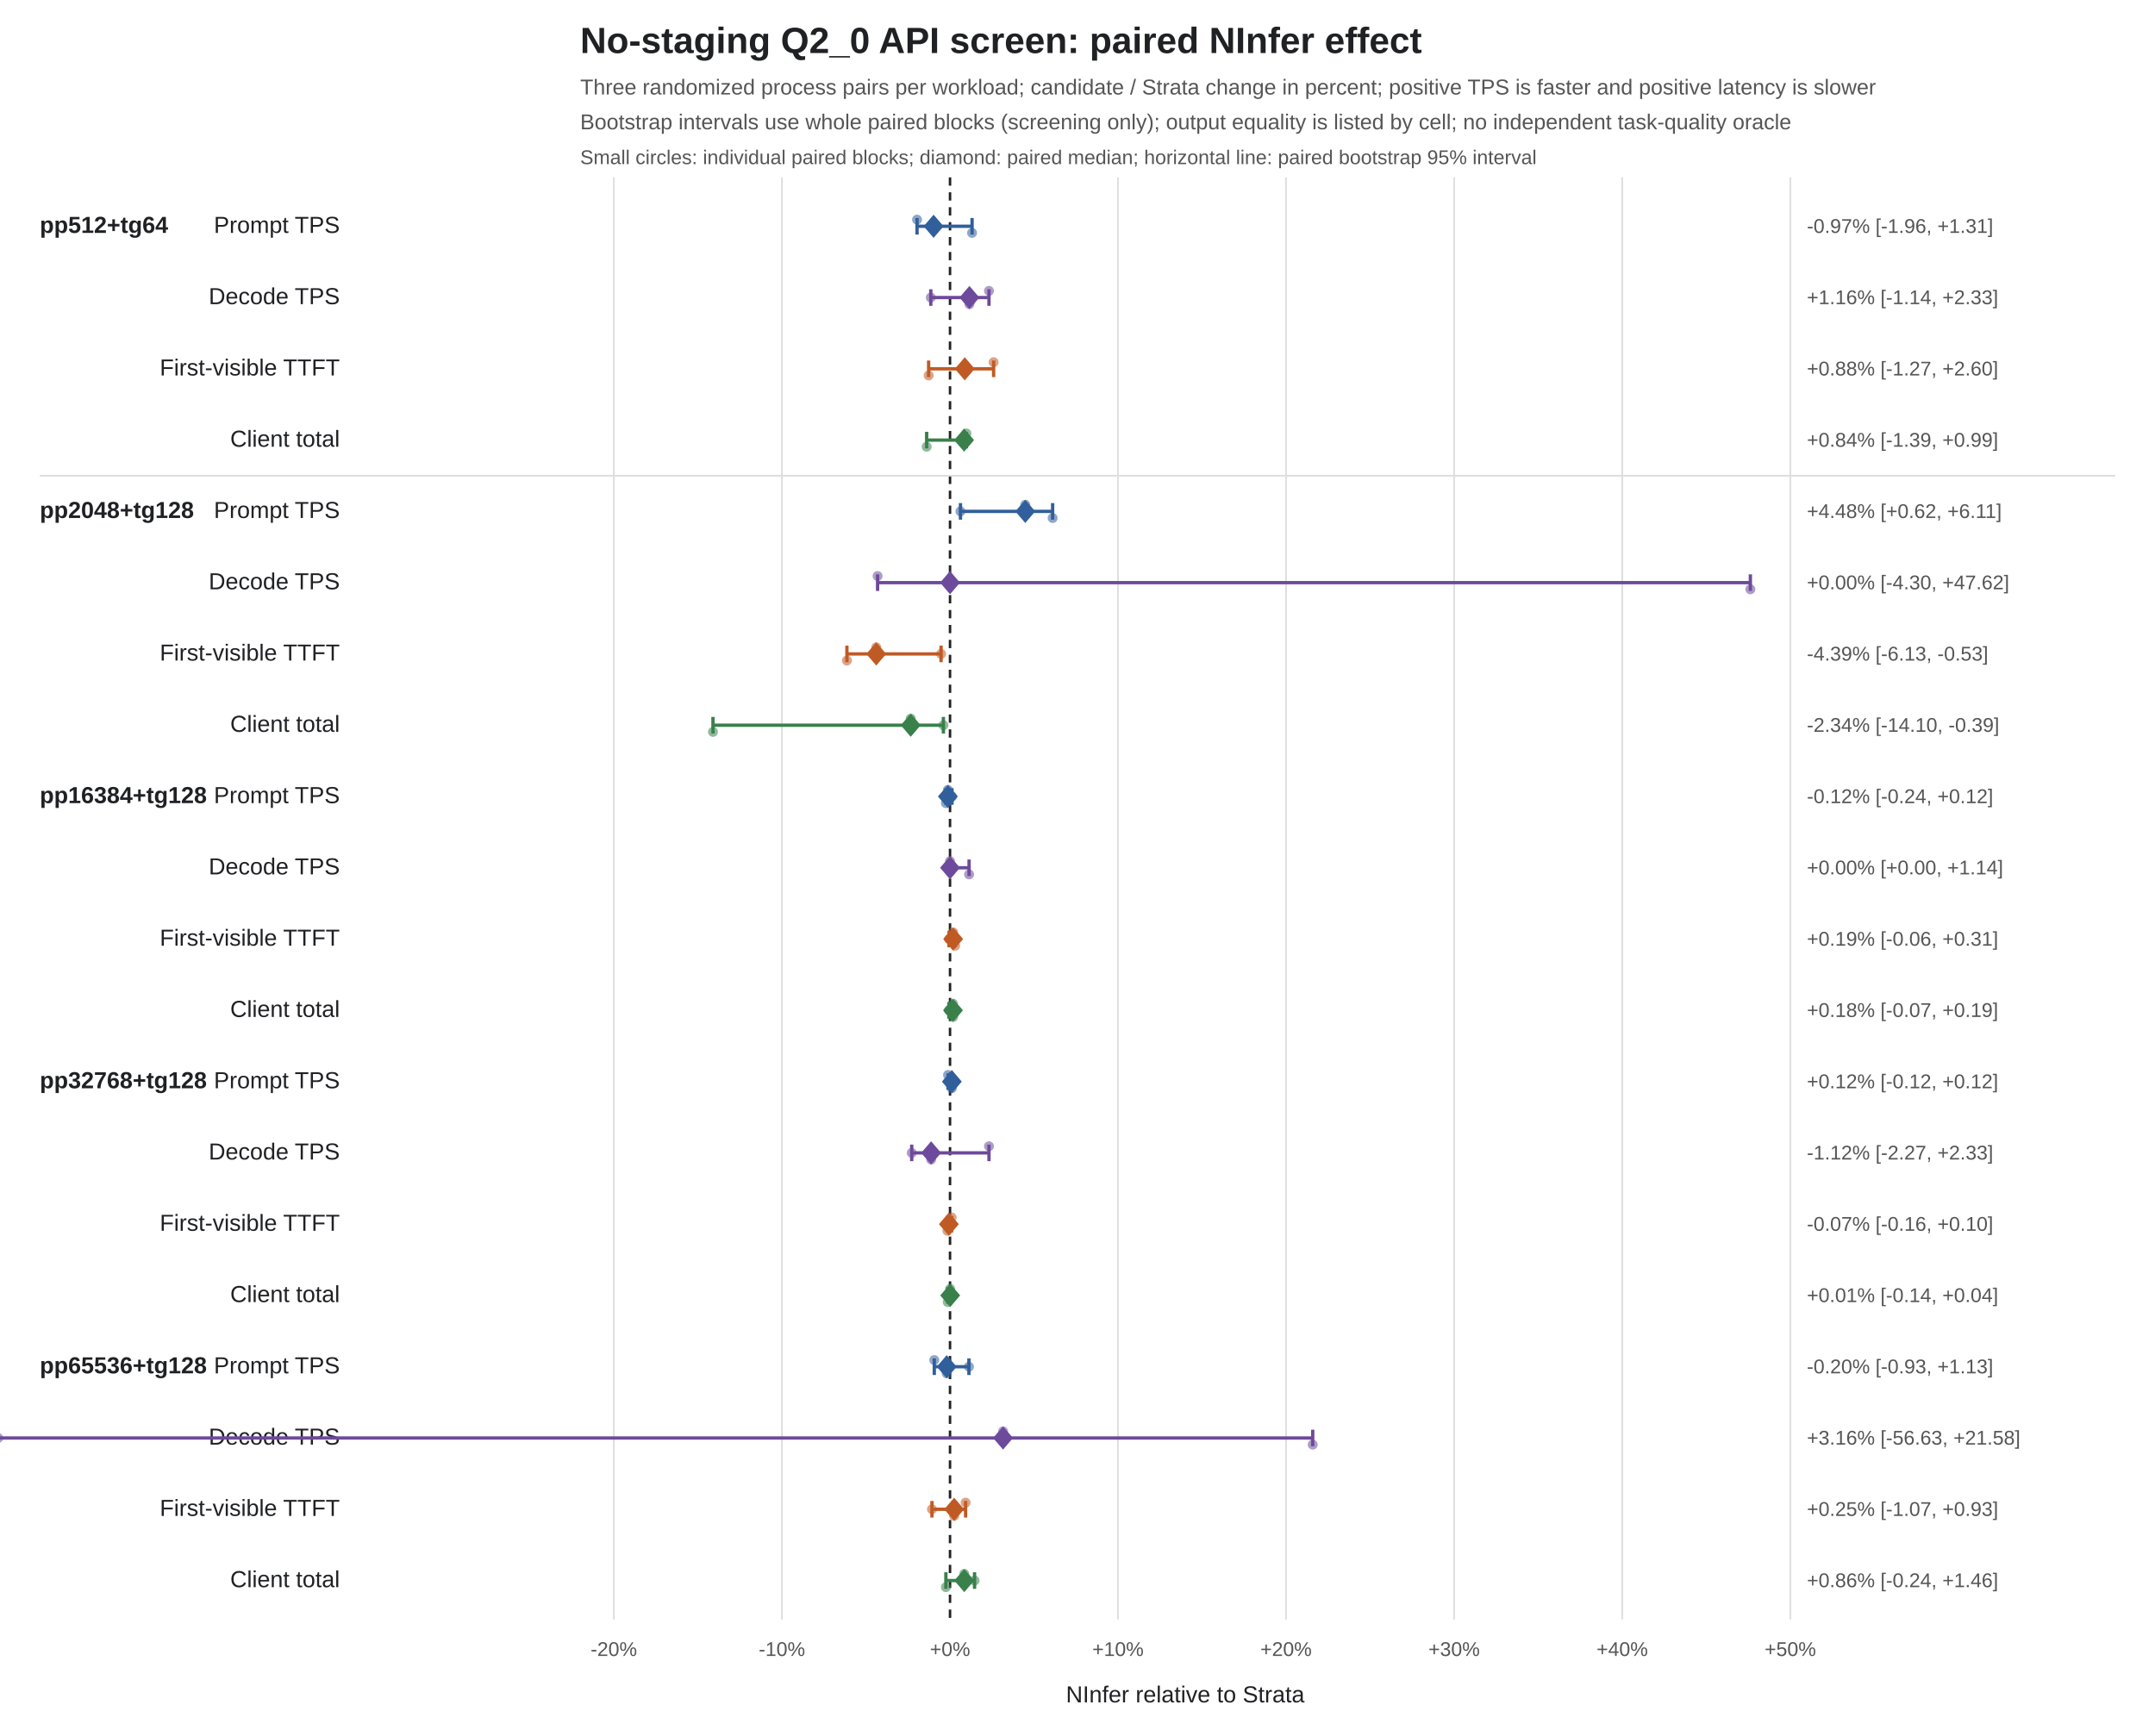
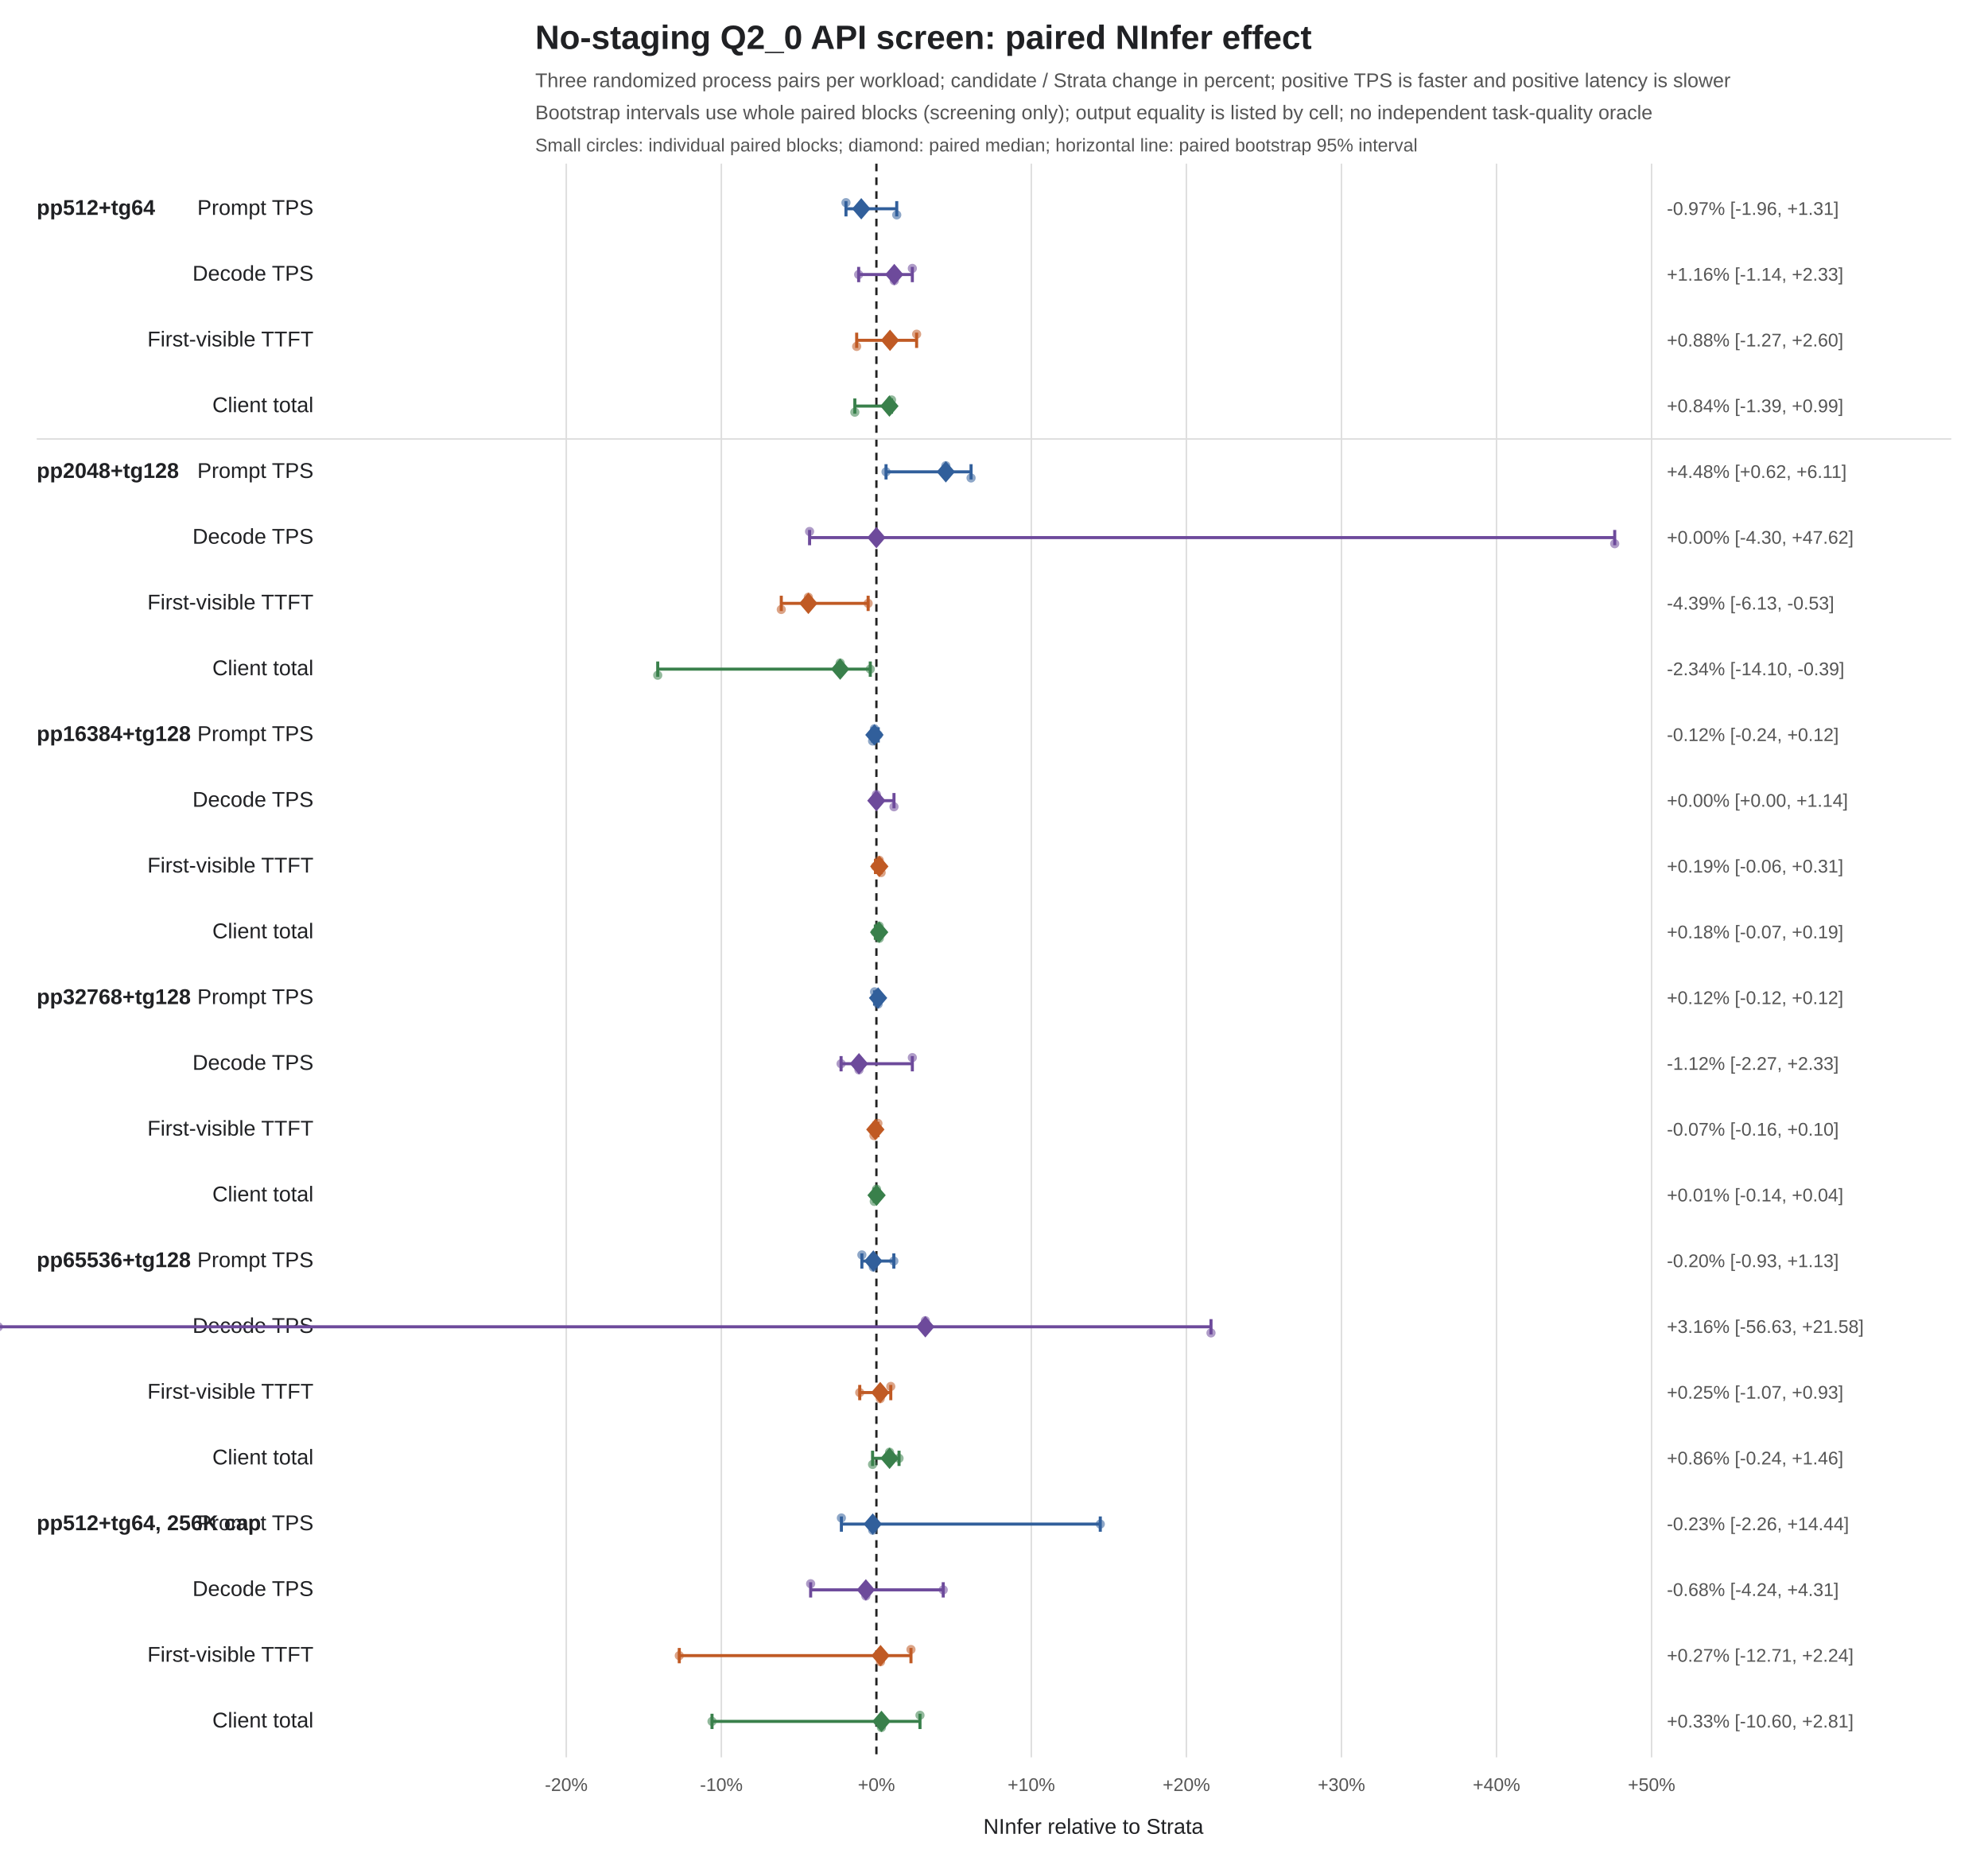
- <svg xmlns="http://www.w3.org/2000/svg" width="1300" height="1047" viewBox="0 0 1300 1047">
+ <svg xmlns="http://www.w3.org/2000/svg" width="1300" height="1219" viewBox="0 0 1300 1219">
  <style>text{font-family:Arial,sans-serif;fill:#202124}.title{font-size:22px;font-weight:bold}.sub{font-size:13px;fill:#555}.label{font-size:14px}.small{font-size:12px;fill:#555}.axis{stroke:#777;stroke-width:1}.grid{stroke:#ddd;stroke-width:1}.zero{stroke:#222;stroke-width:1.5;stroke-dasharray:5 4}.ci{stroke-width:2}.pair{opacity:.55}</style>
  <text x="350" y="32" class="title">No-staging Q2_0 API screen: paired NInfer effect</text>
  <text x="350" y="57" class="sub">Three randomized process pairs per workload; candidate / Strata change in percent; positive TPS is faster and positive latency is slower</text>
  <text x="350" y="78" class="sub">Bootstrap intervals use whole paired blocks (screening only); output equality is listed by cell; no independent task-quality oracle</text>
  <text x="350" y="99" class="small">Small circles: individual paired blocks; diamond: paired median; horizontal line: paired bootstrap 95% interval</text>
-   <line x1="370.3" y1="107" x2="370.3" y2="977" class="grid" />
-   <text x="370.3" y="999" text-anchor="middle" class="small">-20%</text>
-   <line x1="471.7" y1="107" x2="471.7" y2="977" class="grid" />
-   <text x="471.7" y="999" text-anchor="middle" class="small">-10%</text>
-   <line x1="573.1" y1="107" x2="573.1" y2="977" class="zero" />
-   <text x="573.1" y="999" text-anchor="middle" class="small">+0%</text>
-   <line x1="674.4" y1="107" x2="674.4" y2="977" class="grid" />
-   <text x="674.4" y="999" text-anchor="middle" class="small">+10%</text>
-   <line x1="775.8" y1="107" x2="775.8" y2="977" class="grid" />
-   <text x="775.8" y="999" text-anchor="middle" class="small">+20%</text>
-   <line x1="877.2" y1="107" x2="877.2" y2="977" class="grid" />
-   <text x="877.2" y="999" text-anchor="middle" class="small">+30%</text>
-   <line x1="978.6" y1="107" x2="978.6" y2="977" class="grid" />
-   <text x="978.6" y="999" text-anchor="middle" class="small">+40%</text>
-   <line x1="1080.0" y1="107" x2="1080.0" y2="977" class="grid" />
-   <text x="1080.0" y="999" text-anchor="middle" class="small">+50%</text>
+   <line x1="370.3" y1="107" x2="370.3" y2="1149" class="grid" />
+   <text x="370.3" y="1171" text-anchor="middle" class="small">-20%</text>
+   <line x1="471.7" y1="107" x2="471.7" y2="1149" class="grid" />
+   <text x="471.7" y="1171" text-anchor="middle" class="small">-10%</text>
+   <line x1="573.1" y1="107" x2="573.1" y2="1149" class="zero" />
+   <text x="573.1" y="1171" text-anchor="middle" class="small">+0%</text>
+   <line x1="674.4" y1="107" x2="674.4" y2="1149" class="grid" />
+   <text x="674.4" y="1171" text-anchor="middle" class="small">+10%</text>
+   <line x1="775.8" y1="107" x2="775.8" y2="1149" class="grid" />
+   <text x="775.8" y="1171" text-anchor="middle" class="small">+20%</text>
+   <line x1="877.2" y1="107" x2="877.2" y2="1149" class="grid" />
+   <text x="877.2" y="1171" text-anchor="middle" class="small">+30%</text>
+   <line x1="978.6" y1="107" x2="978.6" y2="1149" class="grid" />
+   <text x="978.6" y="1171" text-anchor="middle" class="small">+40%</text>
+   <line x1="1080.0" y1="107" x2="1080.0" y2="1149" class="grid" />
+   <text x="1080.0" y="1171" text-anchor="middle" class="small">+50%</text>
  <text x="24" y="140.5" class="label" font-weight="bold">pp512+tg64</text>
  <text x="205" y="140.5" text-anchor="end" class="label">Prompt TPS</text>
  <line x1="553.2" y1="136.5" x2="586.4" y2="136.5" class="ci" stroke="#315f9b" />
  <line x1="553.2" y1="131.5" x2="553.2" y2="141.5" class="ci" stroke="#315f9b" />
  <line x1="586.4" y1="131.5" x2="586.4" y2="141.5" class="ci" stroke="#315f9b" />
  <circle cx="553.2" cy="132.5" r="3" fill="#315f9b" class="pair" />
  <circle cx="563.2" cy="136.5" r="3" fill="#315f9b" class="pair" />
  <circle cx="586.4" cy="140.5" r="3" fill="#315f9b" class="pair" />
  <path d="M 563.2 129.5 L 569.2 136.5 L 563.2 143.5 L 557.2 136.5 Z" fill="#315f9b" />
  <text x="1090" y="140.5" class="small">-0.97% [-1.96, +1.31]</text>
  <text x="205" y="183.5" text-anchor="end" class="label">Decode TPS</text>
  <line x1="561.5" y1="179.5" x2="596.6" y2="179.5" class="ci" stroke="#6d4a9b" />
  <line x1="561.5" y1="174.5" x2="561.5" y2="184.5" class="ci" stroke="#6d4a9b" />
  <line x1="596.6" y1="174.5" x2="596.6" y2="184.5" class="ci" stroke="#6d4a9b" />
  <circle cx="596.6" cy="175.5" r="3" fill="#6d4a9b" class="pair" />
  <circle cx="561.5" cy="179.5" r="3" fill="#6d4a9b" class="pair" />
  <circle cx="584.8" cy="183.5" r="3" fill="#6d4a9b" class="pair" />
  <path d="M 584.8 172.5 L 590.8 179.5 L 584.8 186.5 L 578.8 179.5 Z" fill="#6d4a9b" />
  <text x="1090" y="183.5" class="small">+1.16% [-1.14, +2.33]</text>
  <text x="205" y="226.5" text-anchor="end" class="label">First-visible TTFT</text>
  <line x1="560.2" y1="222.5" x2="599.4" y2="222.5" class="ci" stroke="#c05a24" />
  <line x1="560.2" y1="217.5" x2="560.2" y2="227.5" class="ci" stroke="#c05a24" />
  <line x1="599.4" y1="217.5" x2="599.4" y2="227.5" class="ci" stroke="#c05a24" />
  <circle cx="599.4" cy="218.5" r="3" fill="#c05a24" class="pair" />
  <circle cx="582.0" cy="222.5" r="3" fill="#c05a24" class="pair" />
  <circle cx="560.2" cy="226.5" r="3" fill="#c05a24" class="pair" />
  <path d="M 582.0 215.5 L 588.0 222.5 L 582.0 229.5 L 576.0 222.5 Z" fill="#c05a24" />
  <text x="1090" y="226.5" class="small">+0.88% [-1.27, +2.60]</text>
  <text x="205" y="269.5" text-anchor="end" class="label">Client total</text>
  <line x1="559.0" y1="265.5" x2="583.0" y2="265.5" class="ci" stroke="#39804b" />
  <line x1="559.0" y1="260.5" x2="559.0" y2="270.5" class="ci" stroke="#39804b" />
  <line x1="583.0" y1="260.5" x2="583.0" y2="270.5" class="ci" stroke="#39804b" />
  <circle cx="583.0" cy="261.5" r="3" fill="#39804b" class="pair" />
  <circle cx="581.6" cy="265.5" r="3" fill="#39804b" class="pair" />
  <circle cx="559.0" cy="269.5" r="3" fill="#39804b" class="pair" />
  <path d="M 581.6 258.5 L 587.6 265.5 L 581.6 272.5 L 575.6 265.5 Z" fill="#39804b" />
  <text x="1090" y="269.5" class="small">+0.84% [-1.39, +0.99]</text>
  <line x1="24" y1="287.0" x2="1276" y2="287.0" class="grid" />
  <text x="24" y="312.5" class="label" font-weight="bold">pp2048+tg128</text>
  <text x="205" y="312.5" text-anchor="end" class="label">Prompt TPS</text>
  <line x1="579.4" y1="308.5" x2="635.0" y2="308.5" class="ci" stroke="#315f9b" />
  <line x1="579.4" y1="303.5" x2="579.4" y2="313.5" class="ci" stroke="#315f9b" />
  <line x1="635.0" y1="303.5" x2="635.0" y2="313.5" class="ci" stroke="#315f9b" />
  <circle cx="618.5" cy="304.5" r="3" fill="#315f9b" class="pair" />
  <circle cx="579.4" cy="308.5" r="3" fill="#315f9b" class="pair" />
  <circle cx="635.0" cy="312.5" r="3" fill="#315f9b" class="pair" />
  <path d="M 618.5 301.5 L 624.5 308.5 L 618.5 315.5 L 612.5 308.5 Z" fill="#315f9b" />
  <text x="1090" y="312.5" class="small">+4.48% [+0.62, +6.11]</text>
  <text x="205" y="355.5" text-anchor="end" class="label">Decode TPS</text>
  <line x1="529.4" y1="351.5" x2="1055.9" y2="351.5" class="ci" stroke="#6d4a9b" />
  <line x1="529.4" y1="346.5" x2="529.4" y2="356.5" class="ci" stroke="#6d4a9b" />
  <line x1="1055.9" y1="346.5" x2="1055.9" y2="356.5" class="ci" stroke="#6d4a9b" />
  <circle cx="529.4" cy="347.5" r="3" fill="#6d4a9b" class="pair" />
  <circle cx="573.1" cy="351.5" r="3" fill="#6d4a9b" class="pair" />
  <circle cx="1055.9" cy="355.5" r="3" fill="#6d4a9b" class="pair" />
  <path d="M 573.1 344.5 L 579.1 351.5 L 573.1 358.5 L 567.1 351.5 Z" fill="#6d4a9b" />
  <text x="1090" y="355.5" class="small">+0.00% [-4.30, +47.62]</text>
  <text x="205" y="398.5" text-anchor="end" class="label">First-visible TTFT</text>
  <line x1="510.9" y1="394.5" x2="567.7" y2="394.5" class="ci" stroke="#c05a24" />
  <line x1="510.9" y1="389.5" x2="510.9" y2="399.5" class="ci" stroke="#c05a24" />
  <line x1="567.7" y1="389.5" x2="567.7" y2="399.5" class="ci" stroke="#c05a24" />
  <circle cx="528.6" cy="390.5" r="3" fill="#c05a24" class="pair" />
  <circle cx="567.7" cy="394.5" r="3" fill="#c05a24" class="pair" />
  <circle cx="510.9" cy="398.5" r="3" fill="#c05a24" class="pair" />
  <path d="M 528.6 387.5 L 534.6 394.5 L 528.6 401.5 L 522.6 394.5 Z" fill="#c05a24" />
  <text x="1090" y="398.5" class="small">-4.39% [-6.13, -0.53]</text>
  <text x="205" y="441.5" text-anchor="end" class="label">Client total</text>
  <line x1="430.1" y1="437.5" x2="569.1" y2="437.5" class="ci" stroke="#39804b" />
  <line x1="430.1" y1="432.5" x2="430.1" y2="442.5" class="ci" stroke="#39804b" />
  <line x1="569.1" y1="432.5" x2="569.1" y2="442.5" class="ci" stroke="#39804b" />
  <circle cx="549.4" cy="433.5" r="3" fill="#39804b" class="pair" />
  <circle cx="569.1" cy="437.5" r="3" fill="#39804b" class="pair" />
  <circle cx="430.1" cy="441.5" r="3" fill="#39804b" class="pair" />
  <path d="M 549.4 430.5 L 555.4 437.5 L 549.4 444.5 L 543.4 437.5 Z" fill="#39804b" />
  <text x="1090" y="441.5" class="small">-2.34% [-14.10, -0.39]</text>
  <text x="24" y="484.5" class="label" font-weight="bold">pp16384+tg128</text>
  <text x="205" y="484.5" text-anchor="end" class="label">Prompt TPS</text>
  <line x1="570.6" y1="480.5" x2="574.3" y2="480.5" class="ci" stroke="#315f9b" />
  <line x1="570.6" y1="475.5" x2="570.6" y2="485.5" class="ci" stroke="#315f9b" />
  <line x1="574.3" y1="475.5" x2="574.3" y2="485.5" class="ci" stroke="#315f9b" />
  <circle cx="571.8" cy="476.5" r="3" fill="#315f9b" class="pair" />
  <circle cx="574.3" cy="480.5" r="3" fill="#315f9b" class="pair" />
  <circle cx="570.6" cy="484.5" r="3" fill="#315f9b" class="pair" />
  <path d="M 571.8 473.5 L 577.8 480.5 L 571.8 487.5 L 565.8 480.5 Z" fill="#315f9b" />
  <text x="1090" y="484.5" class="small">-0.12% [-0.24, +0.12]</text>
  <text x="205" y="527.5" text-anchor="end" class="label">Decode TPS</text>
  <line x1="573.1" y1="523.5" x2="584.6" y2="523.5" class="ci" stroke="#6d4a9b" />
  <line x1="573.1" y1="518.5" x2="573.1" y2="528.5" class="ci" stroke="#6d4a9b" />
  <line x1="584.6" y1="518.5" x2="584.6" y2="528.5" class="ci" stroke="#6d4a9b" />
  <circle cx="573.1" cy="519.5" r="3" fill="#6d4a9b" class="pair" />
  <circle cx="573.1" cy="523.5" r="3" fill="#6d4a9b" class="pair" />
  <circle cx="584.6" cy="527.5" r="3" fill="#6d4a9b" class="pair" />
  <path d="M 573.1 516.5 L 579.1 523.5 L 573.1 530.5 L 567.1 523.5 Z" fill="#6d4a9b" />
  <text x="1090" y="527.5" class="small">+0.00% [+0.00, +1.14]</text>
  <text x="205" y="570.5" text-anchor="end" class="label">First-visible TTFT</text>
  <line x1="572.5" y1="566.5" x2="576.2" y2="566.5" class="ci" stroke="#c05a24" />
  <line x1="572.5" y1="561.5" x2="572.5" y2="571.5" class="ci" stroke="#c05a24" />
  <line x1="576.2" y1="561.5" x2="576.2" y2="571.5" class="ci" stroke="#c05a24" />
  <circle cx="575.0" cy="562.5" r="3" fill="#c05a24" class="pair" />
  <circle cx="572.5" cy="566.5" r="3" fill="#c05a24" class="pair" />
  <circle cx="576.2" cy="570.5" r="3" fill="#c05a24" class="pair" />
  <path d="M 575.0 559.5 L 581.0 566.5 L 575.0 573.5 L 569.0 566.5 Z" fill="#c05a24" />
  <text x="1090" y="570.5" class="small">+0.19% [-0.06, +0.31]</text>
  <text x="205" y="613.5" text-anchor="end" class="label">Client total</text>
  <line x1="572.4" y1="609.5" x2="575.0" y2="609.5" class="ci" stroke="#39804b" />
  <line x1="572.4" y1="604.5" x2="572.4" y2="614.5" class="ci" stroke="#39804b" />
  <line x1="575.0" y1="604.5" x2="575.0" y2="614.5" class="ci" stroke="#39804b" />
  <circle cx="574.9" cy="605.5" r="3" fill="#39804b" class="pair" />
  <circle cx="572.4" cy="609.5" r="3" fill="#39804b" class="pair" />
  <circle cx="575.0" cy="613.5" r="3" fill="#39804b" class="pair" />
  <path d="M 574.9 602.5 L 580.9 609.5 L 574.9 616.5 L 568.9 609.5 Z" fill="#39804b" />
  <text x="1090" y="613.5" class="small">+0.18% [-0.07, +0.19]</text>
  <text x="24" y="656.5" class="label" font-weight="bold">pp32768+tg128</text>
  <text x="205" y="656.5" text-anchor="end" class="label">Prompt TPS</text>
  <line x1="571.9" y1="652.5" x2="574.2" y2="652.5" class="ci" stroke="#315f9b" />
  <line x1="571.9" y1="647.5" x2="571.9" y2="657.5" class="ci" stroke="#315f9b" />
  <line x1="574.2" y1="647.5" x2="574.2" y2="657.5" class="ci" stroke="#315f9b" />
  <circle cx="571.9" cy="648.5" r="3" fill="#315f9b" class="pair" />
  <circle cx="574.2" cy="652.5" r="3" fill="#315f9b" class="pair" />
  <circle cx="574.2" cy="656.5" r="3" fill="#315f9b" class="pair" />
  <path d="M 574.2 645.5 L 580.2 652.5 L 574.2 659.5 L 568.2 652.5 Z" fill="#315f9b" />
  <text x="1090" y="656.5" class="small">+0.12% [-0.12, +0.12]</text>
  <text x="205" y="699.5" text-anchor="end" class="label">Decode TPS</text>
  <line x1="550.0" y1="695.5" x2="596.6" y2="695.5" class="ci" stroke="#6d4a9b" />
  <line x1="550.0" y1="690.5" x2="550.0" y2="700.5" class="ci" stroke="#6d4a9b" />
  <line x1="596.6" y1="690.5" x2="596.6" y2="700.5" class="ci" stroke="#6d4a9b" />
  <circle cx="596.6" cy="691.5" r="3" fill="#6d4a9b" class="pair" />
  <circle cx="550.0" cy="695.5" r="3" fill="#6d4a9b" class="pair" />
  <circle cx="561.7" cy="699.5" r="3" fill="#6d4a9b" class="pair" />
  <path d="M 561.7 688.5 L 567.7 695.5 L 561.7 702.5 L 555.7 695.5 Z" fill="#6d4a9b" />
  <text x="1090" y="699.5" class="small">-1.12% [-2.27, +2.33]</text>
  <text x="205" y="742.5" text-anchor="end" class="label">First-visible TTFT</text>
  <line x1="571.5" y1="738.5" x2="574.1" y2="738.5" class="ci" stroke="#c05a24" />
  <line x1="571.5" y1="733.5" x2="571.5" y2="743.5" class="ci" stroke="#c05a24" />
  <line x1="574.1" y1="733.5" x2="574.1" y2="743.5" class="ci" stroke="#c05a24" />
  <circle cx="574.1" cy="734.5" r="3" fill="#c05a24" class="pair" />
  <circle cx="572.4" cy="738.5" r="3" fill="#c05a24" class="pair" />
  <circle cx="571.5" cy="742.5" r="3" fill="#c05a24" class="pair" />
  <path d="M 572.4 731.5 L 578.4 738.5 L 572.4 745.5 L 566.4 738.5 Z" fill="#c05a24" />
  <text x="1090" y="742.5" class="small">-0.07% [-0.16, +0.10]</text>
  <text x="205" y="785.5" text-anchor="end" class="label">Client total</text>
  <line x1="571.7" y1="781.5" x2="573.5" y2="781.5" class="ci" stroke="#39804b" />
  <line x1="571.7" y1="776.5" x2="571.7" y2="786.5" class="ci" stroke="#39804b" />
  <line x1="573.5" y1="776.5" x2="573.5" y2="786.5" class="ci" stroke="#39804b" />
  <circle cx="573.2" cy="777.5" r="3" fill="#39804b" class="pair" />
  <circle cx="573.5" cy="781.5" r="3" fill="#39804b" class="pair" />
  <circle cx="571.7" cy="785.5" r="3" fill="#39804b" class="pair" />
  <path d="M 573.2 774.5 L 579.2 781.5 L 573.2 788.5 L 567.2 781.5 Z" fill="#39804b" />
  <text x="1090" y="785.5" class="small">+0.01% [-0.14, +0.04]</text>
  <text x="24" y="828.5" class="label" font-weight="bold">pp65536+tg128</text>
  <text x="205" y="828.5" text-anchor="end" class="label">Prompt TPS</text>
  <line x1="563.6" y1="824.5" x2="584.5" y2="824.5" class="ci" stroke="#315f9b" />
  <line x1="563.6" y1="819.5" x2="563.6" y2="829.5" class="ci" stroke="#315f9b" />
  <line x1="584.5" y1="819.5" x2="584.5" y2="829.5" class="ci" stroke="#315f9b" />
  <circle cx="563.6" cy="820.5" r="3" fill="#315f9b" class="pair" />
  <circle cx="584.5" cy="824.5" r="3" fill="#315f9b" class="pair" />
  <circle cx="571.1" cy="828.5" r="3" fill="#315f9b" class="pair" />
  <path d="M 571.1 817.5 L 577.1 824.5 L 571.1 831.5 L 565.1 824.5 Z" fill="#315f9b" />
  <text x="1090" y="828.5" class="small">-0.20% [-0.93, +1.13]</text>
  <text x="205" y="871.5" text-anchor="end" class="label">Decode TPS</text>
  <line x1="-1.1" y1="867.5" x2="791.9" y2="867.5" class="ci" stroke="#6d4a9b" />
  <line x1="-1.1" y1="862.5" x2="-1.1" y2="872.5" class="ci" stroke="#6d4a9b" />
  <line x1="791.9" y1="862.5" x2="791.9" y2="872.5" class="ci" stroke="#6d4a9b" />
  <circle cx="605.1" cy="863.5" r="3" fill="#6d4a9b" class="pair" />
  <circle cx="-1.1" cy="867.5" r="3" fill="#6d4a9b" class="pair" />
  <circle cx="791.9" cy="871.5" r="3" fill="#6d4a9b" class="pair" />
  <path d="M 605.1 860.5 L 611.1 867.5 L 605.1 874.5 L 599.1 867.5 Z" fill="#6d4a9b" />
  <text x="1090" y="871.5" class="small">+3.16% [-56.63, +21.58]</text>
  <text x="205" y="914.5" text-anchor="end" class="label">First-visible TTFT</text>
  <line x1="562.2" y1="910.5" x2="582.5" y2="910.5" class="ci" stroke="#c05a24" />
  <line x1="562.2" y1="905.5" x2="562.2" y2="915.5" class="ci" stroke="#c05a24" />
  <line x1="582.5" y1="905.5" x2="582.5" y2="915.5" class="ci" stroke="#c05a24" />
  <circle cx="582.5" cy="906.5" r="3" fill="#c05a24" class="pair" />
  <circle cx="562.2" cy="910.5" r="3" fill="#c05a24" class="pair" />
  <circle cx="575.6" cy="914.5" r="3" fill="#c05a24" class="pair" />
  <path d="M 575.6 903.5 L 581.6 910.5 L 575.6 917.5 L 569.6 910.5 Z" fill="#c05a24" />
  <text x="1090" y="914.5" class="small">+0.25% [-1.07, +0.93]</text>
  <text x="205" y="957.5" text-anchor="end" class="label">Client total</text>
  <line x1="570.6" y1="953.5" x2="587.9" y2="953.5" class="ci" stroke="#39804b" />
  <line x1="570.6" y1="948.5" x2="570.6" y2="958.5" class="ci" stroke="#39804b" />
  <line x1="587.9" y1="948.5" x2="587.9" y2="958.5" class="ci" stroke="#39804b" />
  <circle cx="581.7" cy="949.5" r="3" fill="#39804b" class="pair" />
  <circle cx="587.9" cy="953.5" r="3" fill="#39804b" class="pair" />
  <circle cx="570.6" cy="957.5" r="3" fill="#39804b" class="pair" />
  <path d="M 581.7 946.5 L 587.7 953.5 L 581.7 960.5 L 575.7 953.5 Z" fill="#39804b" />
  <text x="1090" y="957.5" class="small">+0.86% [-0.24, +1.46]</text>
-   <text x="715.0" y="1027" text-anchor="middle" class="label">NInfer relative to Strata</text>
+   <text x="24" y="1000.5" class="label" font-weight="bold">pp512+tg64, 256K cap</text>
+   <text x="205" y="1000.5" text-anchor="end" class="label">Prompt TPS</text>
+   <line x1="550.2" y1="996.5" x2="719.5" y2="996.5" class="ci" stroke="#315f9b" />
+   <line x1="550.2" y1="991.5" x2="550.2" y2="1001.5" class="ci" stroke="#315f9b" />
+   <line x1="719.5" y1="991.5" x2="719.5" y2="1001.5" class="ci" stroke="#315f9b" />
+   <circle cx="550.2" cy="992.5" r="3" fill="#315f9b" class="pair" />
+   <circle cx="719.5" cy="996.5" r="3" fill="#315f9b" class="pair" />
+   <circle cx="570.7" cy="1000.5" r="3" fill="#315f9b" class="pair" />
+   <path d="M 570.7 989.5 L 576.7 996.5 L 570.7 1003.5 L 564.7 996.5 Z" fill="#315f9b" />
+   <text x="1090" y="1000.5" class="small">-0.23% [-2.26, +14.44]</text>
+   <text x="205" y="1043.5" text-anchor="end" class="label">Decode TPS</text>
+   <line x1="530.1" y1="1039.5" x2="616.8" y2="1039.5" class="ci" stroke="#6d4a9b" />
+   <line x1="530.1" y1="1034.5" x2="530.1" y2="1044.5" class="ci" stroke="#6d4a9b" />
+   <line x1="616.8" y1="1034.5" x2="616.8" y2="1044.5" class="ci" stroke="#6d4a9b" />
+   <circle cx="530.1" cy="1035.5" r="3" fill="#6d4a9b" class="pair" />
+   <circle cx="616.8" cy="1039.5" r="3" fill="#6d4a9b" class="pair" />
+   <circle cx="566.2" cy="1043.5" r="3" fill="#6d4a9b" class="pair" />
+   <path d="M 566.2 1032.5 L 572.2 1039.5 L 566.2 1046.5 L 560.2 1039.5 Z" fill="#6d4a9b" />
+   <text x="1090" y="1043.5" class="small">-0.68% [-4.24, +4.31]</text>
+   <text x="205" y="1086.5" text-anchor="end" class="label">First-visible TTFT</text>
+   <line x1="444.2" y1="1082.5" x2="595.7" y2="1082.5" class="ci" stroke="#c05a24" />
+   <line x1="444.2" y1="1077.5" x2="444.2" y2="1087.5" class="ci" stroke="#c05a24" />
+   <line x1="595.7" y1="1077.5" x2="595.7" y2="1087.5" class="ci" stroke="#c05a24" />
+   <circle cx="595.7" cy="1078.5" r="3" fill="#c05a24" class="pair" />
+   <circle cx="444.2" cy="1082.5" r="3" fill="#c05a24" class="pair" />
+   <circle cx="575.8" cy="1086.5" r="3" fill="#c05a24" class="pair" />
+   <path d="M 575.8 1075.5 L 581.8 1082.5 L 575.8 1089.5 L 569.8 1082.5 Z" fill="#c05a24" />
+   <text x="1090" y="1086.5" class="small">+0.27% [-12.71, +2.24]</text>
+   <text x="205" y="1129.5" text-anchor="end" class="label">Client total</text>
+   <line x1="465.6" y1="1125.5" x2="601.6" y2="1125.5" class="ci" stroke="#39804b" />
+   <line x1="465.6" y1="1120.5" x2="465.6" y2="1130.5" class="ci" stroke="#39804b" />
+   <line x1="601.6" y1="1120.5" x2="601.6" y2="1130.5" class="ci" stroke="#39804b" />
+   <circle cx="601.6" cy="1121.5" r="3" fill="#39804b" class="pair" />
+   <circle cx="465.6" cy="1125.5" r="3" fill="#39804b" class="pair" />
+   <circle cx="576.4" cy="1129.5" r="3" fill="#39804b" class="pair" />
+   <path d="M 576.4 1118.5 L 582.4 1125.5 L 576.4 1132.5 L 570.4 1125.5 Z" fill="#39804b" />
+   <text x="1090" y="1129.5" class="small">+0.33% [-10.60, +2.81]</text>
+   <text x="715.0" y="1199" text-anchor="middle" class="label">NInfer relative to Strata</text>
</svg>
